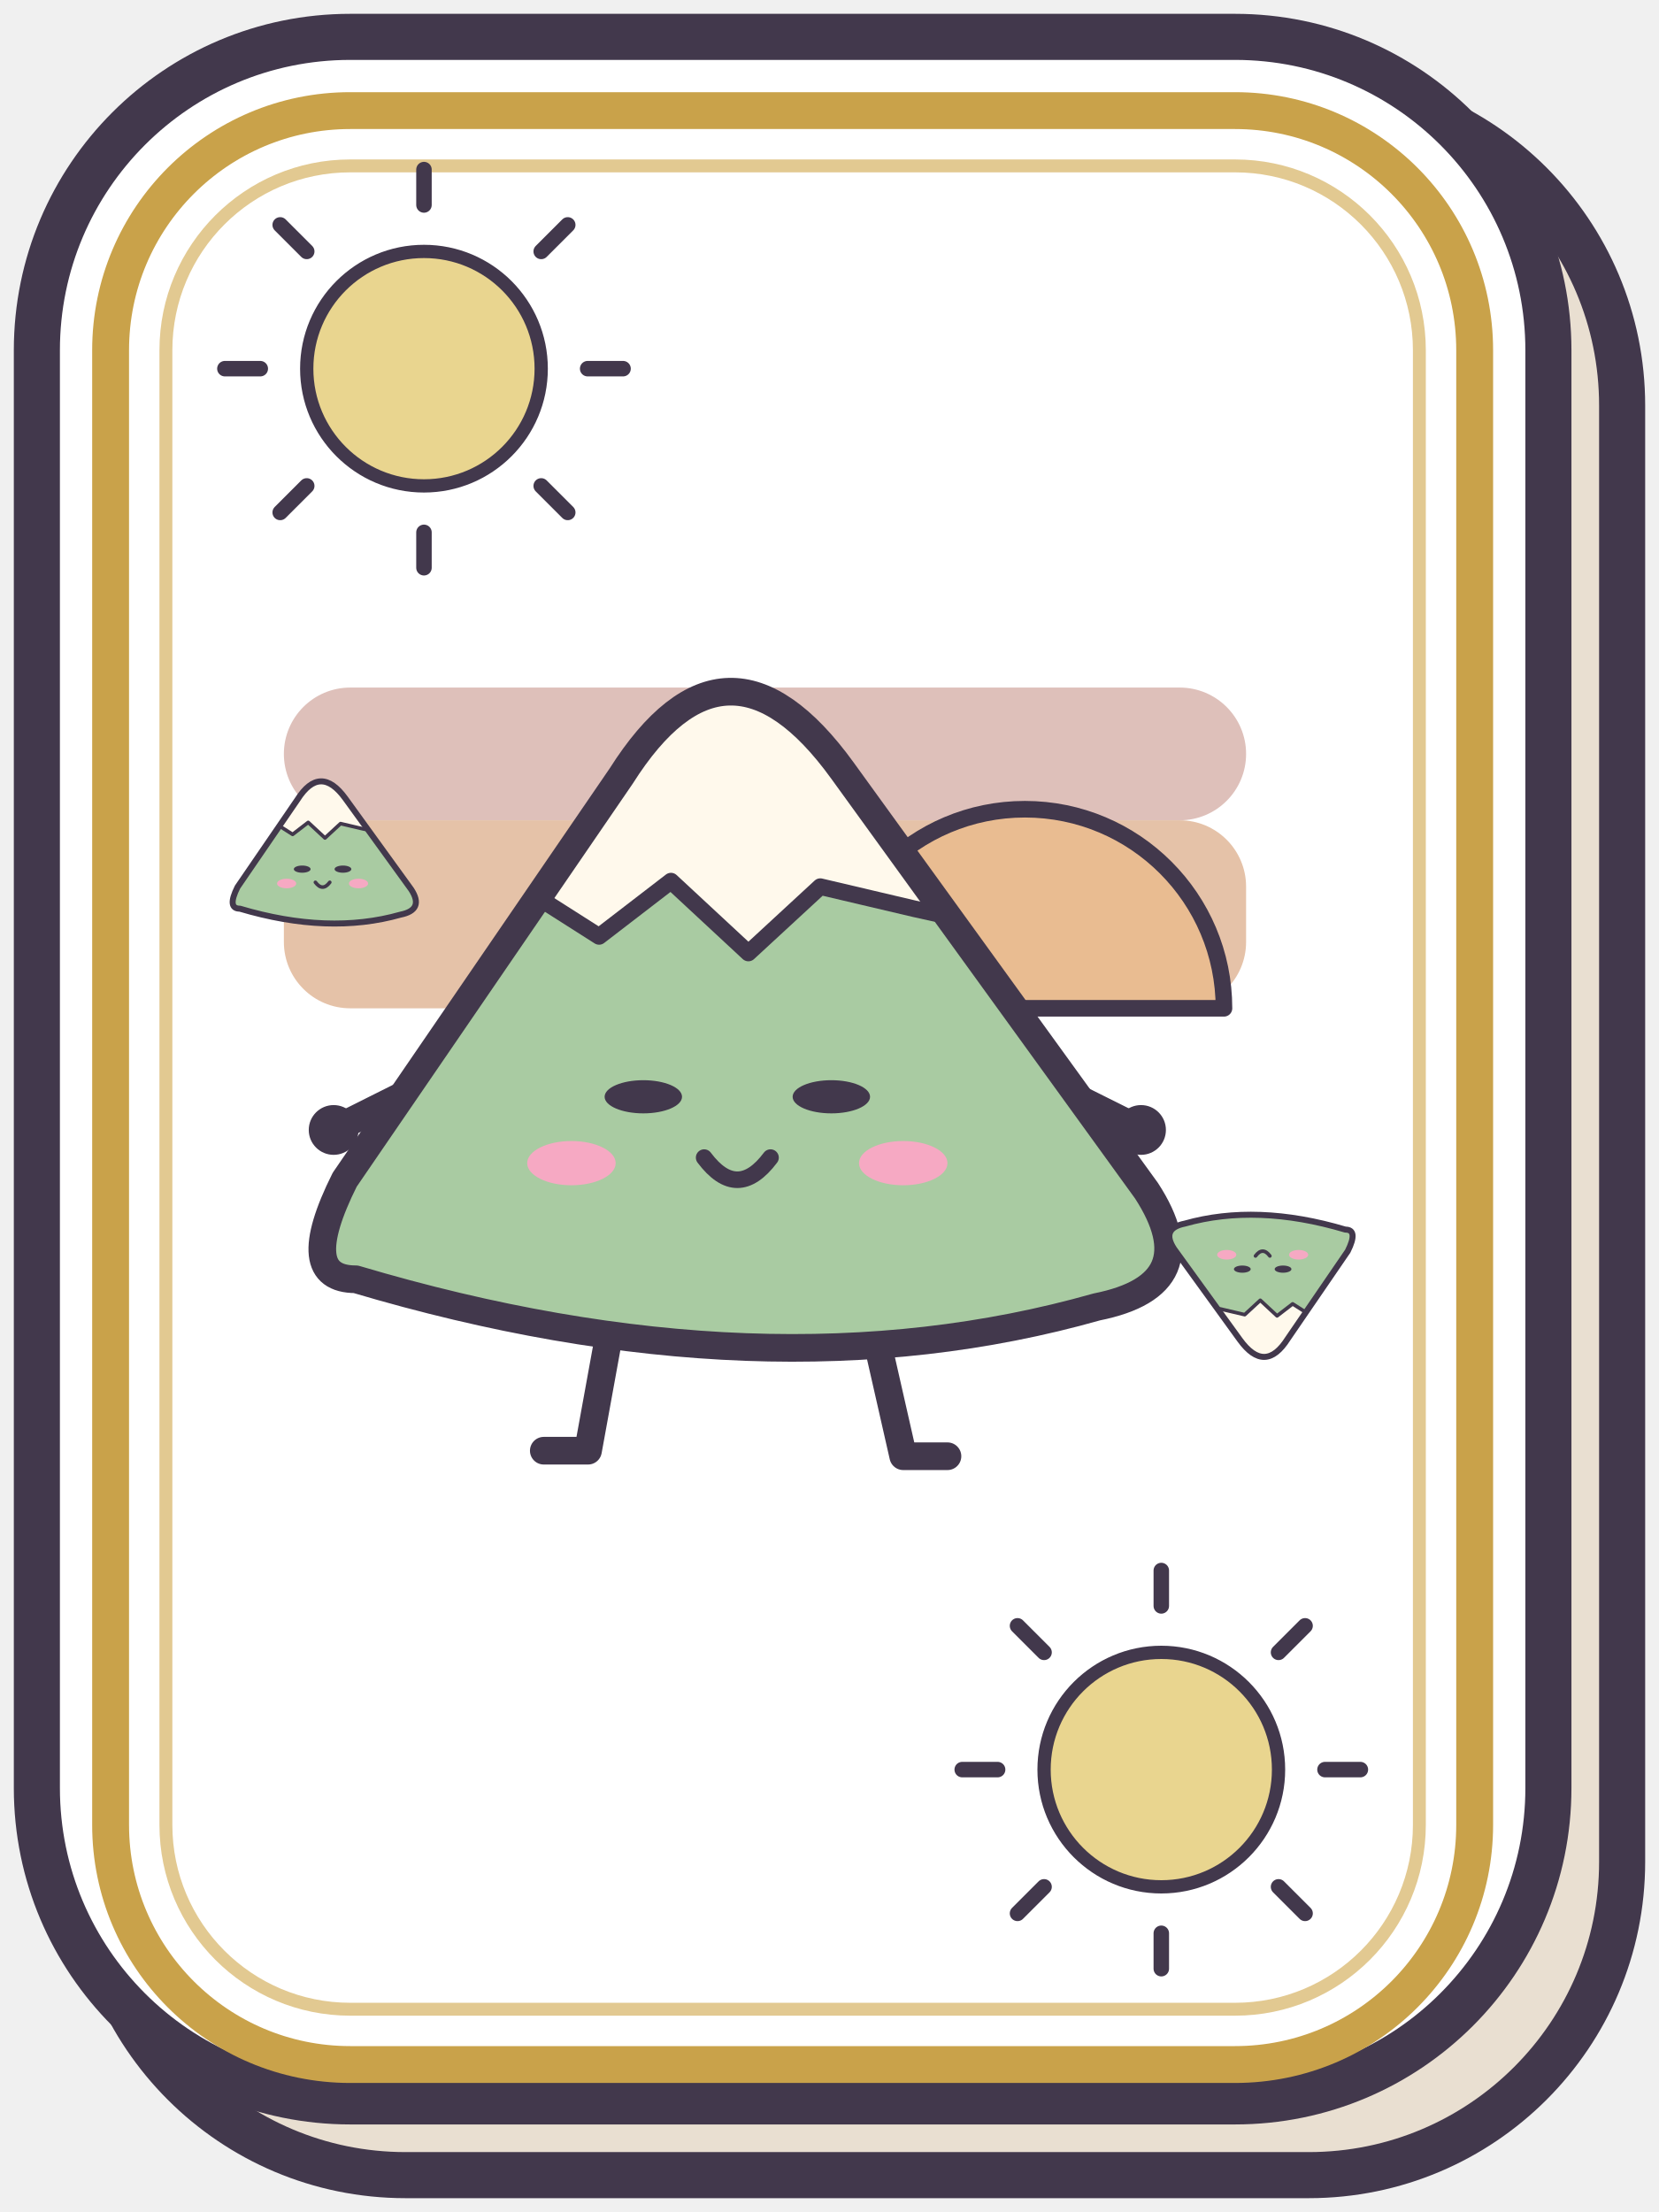
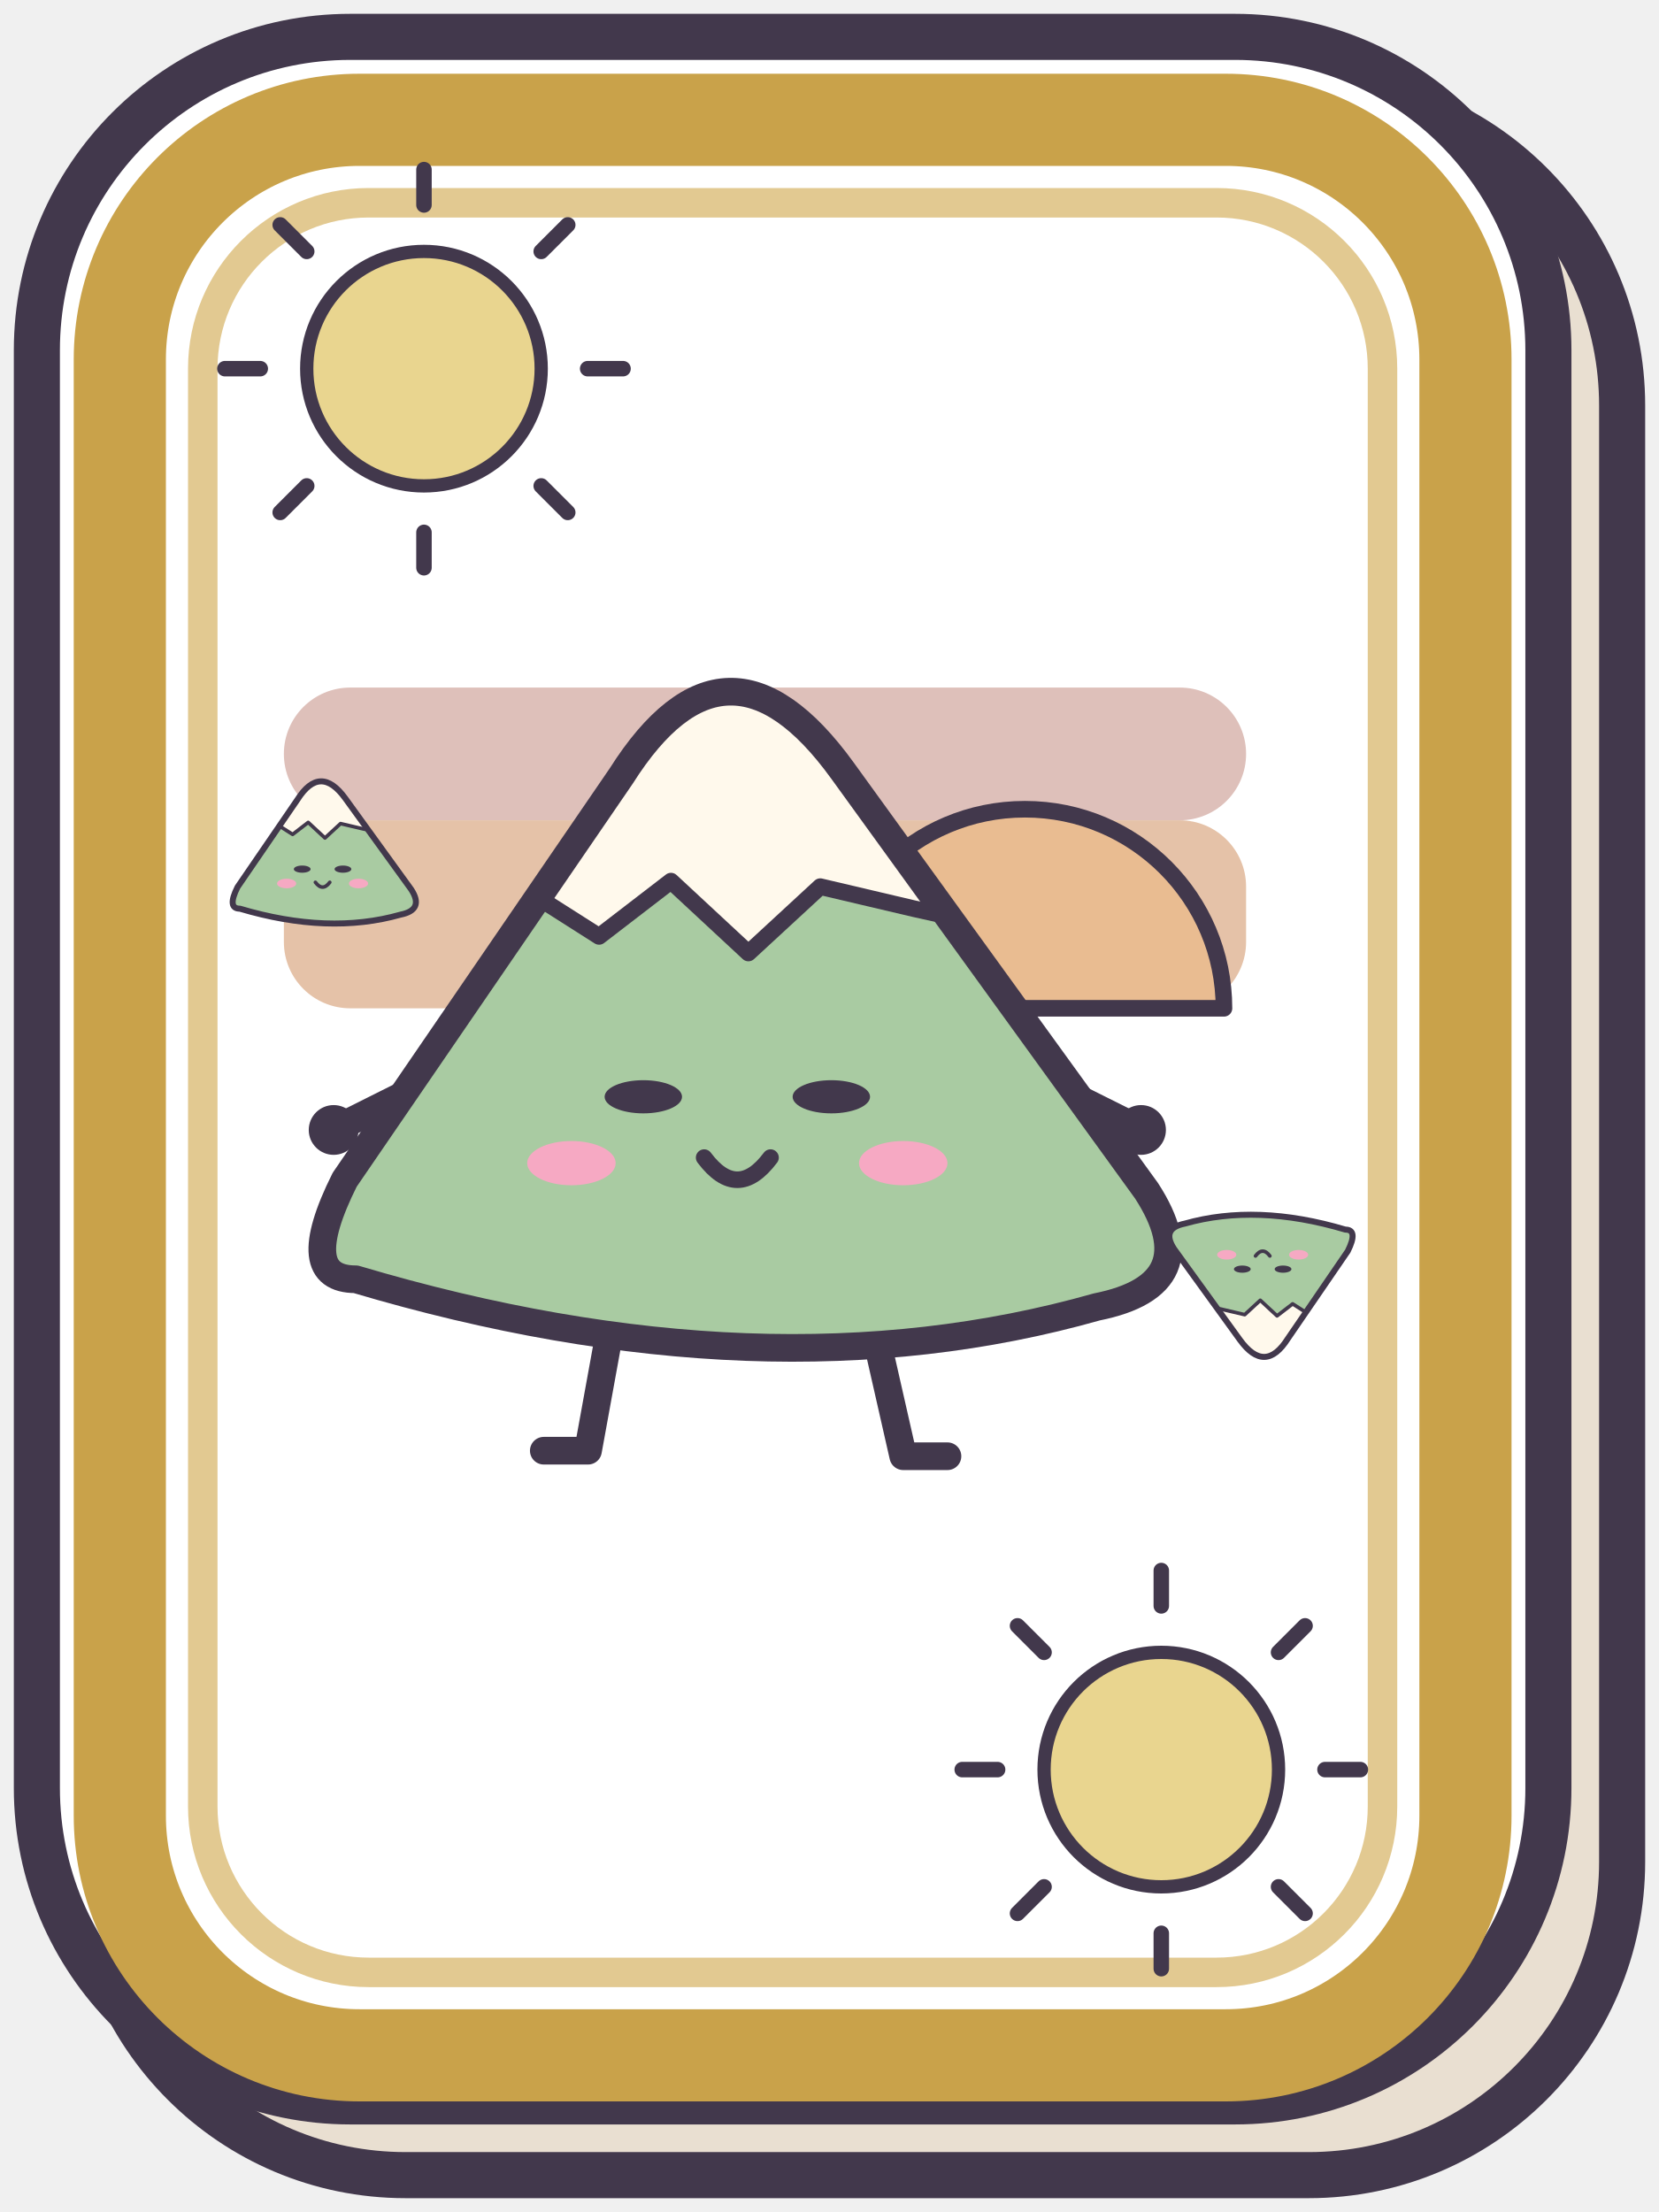
<svg xmlns="http://www.w3.org/2000/svg" viewBox="0 0 120 160">
  <defs>
    <clipPath id="mountain-snow-clip" clipPathUnits="userSpaceOnUse">
      <path d="M31 143 Q20 143 29 125 L79 52 Q98 22 119 51 L174 127 Q185 144 165 148 Q105 165 31 143Z" transform="translate(0.0 0.0)" />
    </clipPath>
    <clipPath id="candy-colour-clip">
      <path d="M49 145 C14 145 13 101 39 91 C29 63 58 42 81 53 C96 24 137 38 140 64 C171 58 190 91 174 111 C197 139 166 158 144 148 C124 167 95 159 84 150 C73 158 57 157 49 145Z" />
    </clipPath>
  </defs>
  <defs>
    <g id="sakura-ornament">
      <path d="M0 0 C-13 -7 -13 -20 -6 -23 L0 -18 L6 -23 C13 -20 13 -7 0 0Z" transform="rotate(0)" fill="#F6A9C3" stroke="#42384C" stroke-width="5" stroke-linecap="round" stroke-linejoin="round" />
      <path d="M0 0 C-13 -7 -13 -20 -6 -23 L0 -18 L6 -23 C13 -20 13 -7 0 0Z" transform="rotate(72)" fill="#F6A9C3" stroke="#42384C" stroke-width="5" stroke-linecap="round" stroke-linejoin="round" />
      <path d="M0 0 C-13 -7 -13 -20 -6 -23 L0 -18 L6 -23 C13 -20 13 -7 0 0Z" transform="rotate(144)" fill="#F6A9C3" stroke="#42384C" stroke-width="5" stroke-linecap="round" stroke-linejoin="round" />
      <path d="M0 0 C-13 -7 -13 -20 -6 -23 L0 -18 L6 -23 C13 -20 13 -7 0 0Z" transform="rotate(216)" fill="#F6A9C3" stroke="#42384C" stroke-width="5" stroke-linecap="round" stroke-linejoin="round" />
      <path d="M0 0 C-13 -7 -13 -20 -6 -23 L0 -18 L6 -23 C13 -20 13 -7 0 0Z" transform="rotate(288)" fill="#F6A9C3" stroke="#42384C" stroke-width="5" stroke-linecap="round" stroke-linejoin="round" />
      <circle r="4" fill="#FFF9EC" stroke="#42384C" stroke-width="3" />
    </g>
    <path id="mountain-outline" d="M31 143 Q20 143 29 125 L79 52 Q98 22 119 51 L174 127 Q185 144 165 148 Q105 165 31 143Z" />
    <g id="n1" fill="none" stroke-linecap="round" stroke-linejoin="round">
      <g transform="translate(1.3 1.8)" stroke="currentColor" stroke-width="7">
        <path d="M3 6 Q6 5 8 2 V20 M4 20 H12" transform="translate(0 0)" />
      </g>
      <g stroke="#FFFFFF" stroke-width="7">
        <path d="M3 6 Q6 5 8 2 V20 M4 20 H12" transform="translate(0 0)" />
      </g>
      <g stroke="#42384C" stroke-width="4.2">
        <path d="M3 6 Q6 5 8 2 V20 M4 20 H12" transform="translate(0 0)" />
      </g>
    </g>
    <g id="n2" fill="none" stroke-linecap="round" stroke-linejoin="round">
      <g transform="translate(1.3 1.8)" stroke="currentColor" stroke-width="7">
        <path d="M2 6 C3 0 13 1 13 7 C13 11 4 14 2 20 H14" transform="translate(0 0)" />
      </g>
      <g stroke="#FFFFFF" stroke-width="7">
        <path d="M2 6 C3 0 13 1 13 7 C13 11 4 14 2 20 H14" transform="translate(0 0)" />
      </g>
      <g stroke="#42384C" stroke-width="4.2">
        <path d="M2 6 C3 0 13 1 13 7 C13 11 4 14 2 20 H14" transform="translate(0 0)" />
      </g>
    </g>
    <g id="n3" fill="none" stroke-linecap="round" stroke-linejoin="round">
      <g transform="translate(1.3 1.8)" stroke="currentColor" stroke-width="7">
        <path d="M2 3 C15 -1 16 10 7 10 C17 10 15 23 2 19" transform="translate(0 0)" />
      </g>
      <g stroke="#FFFFFF" stroke-width="7">
        <path d="M2 3 C15 -1 16 10 7 10 C17 10 15 23 2 19" transform="translate(0 0)" />
      </g>
      <g stroke="#42384C" stroke-width="4.2">
        <path d="M2 3 C15 -1 16 10 7 10 C17 10 15 23 2 19" transform="translate(0 0)" />
      </g>
    </g>
    <g id="n4" fill="none" stroke-linecap="round" stroke-linejoin="round">
      <g transform="translate(1.3 1.8)" stroke="currentColor" stroke-width="7">
        <path d="M10 20 V2 L1 14 H15" transform="translate(0 0)" />
      </g>
      <g stroke="#FFFFFF" stroke-width="7">
        <path d="M10 20 V2 L1 14 H15" transform="translate(0 0)" />
      </g>
      <g stroke="#42384C" stroke-width="4.2">
        <path d="M10 20 V2 L1 14 H15" transform="translate(0 0)" />
      </g>
    </g>
    <g id="n5" fill="none" stroke-linecap="round" stroke-linejoin="round">
      <g transform="translate(1.3 1.8)" stroke="currentColor" stroke-width="7">
        <path d="M13 2 H3 L2 10 C15 6 18 23 2 19" transform="translate(0 0)" />
      </g>
      <g stroke="#FFFFFF" stroke-width="7">
        <path d="M13 2 H3 L2 10 C15 6 18 23 2 19" transform="translate(0 0)" />
      </g>
      <g stroke="#42384C" stroke-width="4.2">
        <path d="M13 2 H3 L2 10 C15 6 18 23 2 19" transform="translate(0 0)" />
      </g>
    </g>
    <g id="n6" fill="none" stroke-linecap="round" stroke-linejoin="round">
      <g transform="translate(1.3 1.8)" stroke="currentColor" stroke-width="7">
        <path d="M12 2 C2 3 -1 19 7 20 C16 21 16 8 7 10 L3 12" transform="translate(0 0)" />
      </g>
      <g stroke="#FFFFFF" stroke-width="7">
        <path d="M12 2 C2 3 -1 19 7 20 C16 21 16 8 7 10 L3 12" transform="translate(0 0)" />
      </g>
      <g stroke="#42384C" stroke-width="4.2">
        <path d="M12 2 C2 3 -1 19 7 20 C16 21 16 8 7 10 L3 12" transform="translate(0 0)" />
      </g>
    </g>
    <g id="n7" fill="none" stroke-linecap="round" stroke-linejoin="round">
      <g transform="translate(1.3 1.8)" stroke="currentColor" stroke-width="7">
        <path d="M1 2 H14 Q9 10 6 20" transform="translate(0 0)" />
      </g>
      <g stroke="#FFFFFF" stroke-width="7">
        <path d="M1 2 H14 Q9 10 6 20" transform="translate(0 0)" />
      </g>
      <g stroke="#42384C" stroke-width="4.2">
        <path d="M1 2 H14 Q9 10 6 20" transform="translate(0 0)" />
      </g>
    </g>
    <g id="n8" fill="none" stroke-linecap="round" stroke-linejoin="round">
      <g transform="translate(1.3 1.8)" stroke="currentColor" stroke-width="7">
        <path d="M7 10 C-2 9 0 1 7 2 C15 1 17 9 7 10 C-3 11 -1 21 7 20 C17 21 18 11 7 10Z" transform="translate(0 0)" />
      </g>
      <g stroke="#FFFFFF" stroke-width="7">
        <path d="M7 10 C-2 9 0 1 7 2 C15 1 17 9 7 10 C-3 11 -1 21 7 20 C17 21 18 11 7 10Z" transform="translate(0 0)" />
      </g>
      <g stroke="#42384C" stroke-width="4.2">
        <path d="M7 10 C-2 9 0 1 7 2 C15 1 17 9 7 10 C-3 11 -1 21 7 20 C17 21 18 11 7 10Z" transform="translate(0 0)" />
      </g>
    </g>
    <g id="n9" fill="none" stroke-linecap="round" stroke-linejoin="round">
      <g transform="translate(1.3 1.8)" stroke="currentColor" stroke-width="7">
        <path d="M12 10 C1 15 -2 1 7 2 C17 1 15 18 3 20" transform="translate(0 0)" />
      </g>
      <g stroke="#FFFFFF" stroke-width="7">
        <path d="M12 10 C1 15 -2 1 7 2 C17 1 15 18 3 20" transform="translate(0 0)" />
      </g>
      <g stroke="#42384C" stroke-width="4.2">
        <path d="M12 10 C1 15 -2 1 7 2 C17 1 15 18 3 20" transform="translate(0 0)" />
      </g>
    </g>
    <g id="n10" fill="none" stroke-linecap="round" stroke-linejoin="round">
      <g transform="translate(1.3 1.8)" stroke="currentColor" stroke-width="7">
        <path d="M3 6 Q6 5 8 2 V20 M4 20 H12" transform="translate(0 0)" />
        <path d="M7 2 C0 2 0 20 7 20 C14 20 14 2 7 2Z" transform="translate(18 0)" />
      </g>
      <g stroke="#FFFFFF" stroke-width="7">
        <path d="M3 6 Q6 5 8 2 V20 M4 20 H12" transform="translate(0 0)" />
        <path d="M7 2 C0 2 0 20 7 20 C14 20 14 2 7 2Z" transform="translate(18 0)" />
      </g>
      <g stroke="#42384C" stroke-width="4.2">
        <path d="M3 6 Q6 5 8 2 V20 M4 20 H12" transform="translate(0 0)" />
        <path d="M7 2 C0 2 0 20 7 20 C14 20 14 2 7 2Z" transform="translate(18 0)" />
      </g>
    </g>
    <g id="n11" fill="none" stroke-linecap="round" stroke-linejoin="round">
      <g transform="translate(1.3 1.8)" stroke="currentColor" stroke-width="7">
        <path d="M3 6 Q6 5 8 2 V20 M4 20 H12" transform="translate(0 0)" />
        <path d="M3 6 Q6 5 8 2 V20 M4 20 H12" transform="translate(18 0)" />
      </g>
      <g stroke="#FFFFFF" stroke-width="7">
        <path d="M3 6 Q6 5 8 2 V20 M4 20 H12" transform="translate(0 0)" />
        <path d="M3 6 Q6 5 8 2 V20 M4 20 H12" transform="translate(18 0)" />
      </g>
      <g stroke="#42384C" stroke-width="4.2">
        <path d="M3 6 Q6 5 8 2 V20 M4 20 H12" transform="translate(0 0)" />
        <path d="M3 6 Q6 5 8 2 V20 M4 20 H12" transform="translate(18 0)" />
      </g>
    </g>
    <g id="n12" fill="none" stroke-linecap="round" stroke-linejoin="round">
      <g transform="translate(1.3 1.8)" stroke="currentColor" stroke-width="7">
        <path d="M3 6 Q6 5 8 2 V20 M4 20 H12" transform="translate(0 0)" />
        <path d="M2 6 C3 0 13 1 13 7 C13 11 4 14 2 20 H14" transform="translate(18 0)" />
      </g>
      <g stroke="#FFFFFF" stroke-width="7">
        <path d="M3 6 Q6 5 8 2 V20 M4 20 H12" transform="translate(0 0)" />
        <path d="M2 6 C3 0 13 1 13 7 C13 11 4 14 2 20 H14" transform="translate(18 0)" />
      </g>
      <g stroke="#42384C" stroke-width="4.2">
        <path d="M3 6 Q6 5 8 2 V20 M4 20 H12" transform="translate(0 0)" />
        <path d="M2 6 C3 0 13 1 13 7 C13 11 4 14 2 20 H14" transform="translate(18 0)" />
      </g>
    </g>
    <g id="n13" fill="none" stroke-linecap="round" stroke-linejoin="round">
      <g transform="translate(1.3 1.8)" stroke="currentColor" stroke-width="7">
        <path d="M3 6 Q6 5 8 2 V20 M4 20 H12" transform="translate(0 0)" />
        <path d="M2 3 C15 -1 16 10 7 10 C17 10 15 23 2 19" transform="translate(18 0)" />
      </g>
      <g stroke="#FFFFFF" stroke-width="7">
        <path d="M3 6 Q6 5 8 2 V20 M4 20 H12" transform="translate(0 0)" />
        <path d="M2 3 C15 -1 16 10 7 10 C17 10 15 23 2 19" transform="translate(18 0)" />
      </g>
      <g stroke="#42384C" stroke-width="4.2">
        <path d="M3 6 Q6 5 8 2 V20 M4 20 H12" transform="translate(0 0)" />
        <path d="M2 3 C15 -1 16 10 7 10 C17 10 15 23 2 19" transform="translate(18 0)" />
      </g>
    </g>
    <g id="sakura-sparkle-face">
      <ellipse cx="83" cy="110" rx="6" ry="8" fill="#42384C" />
      <circle cx="81" cy="107" r="2.5" fill="#FFFFFF" />
      <circle cx="85" cy="113" r="1.5" fill="#FFFFFF" />
      <path d="M86 104 Q93 99 92 94" stroke="#42384C" stroke-width="2.5" stroke-linecap="round" />
      <ellipse cx="117" cy="110" rx="6" ry="8" fill="#42384C" />
      <circle cx="115" cy="107" r="2.5" fill="#FFFFFF" />
      <circle cx="119" cy="113" r="1.5" fill="#FFFFFF" />
      <path d="M120 104 Q127 99 126 94" stroke="#42384C" stroke-width="2.5" stroke-linecap="round" />
      <ellipse cx="70" cy="122" rx="8" ry="4" fill="#F6A9C3" />
      <ellipse cx="130" cy="122" rx="8" ry="4" fill="#F6A9C3" />
      <path d="M94 121 Q100 129 106 121" fill="none" stroke="#42384C" stroke-width="3" stroke-linecap="round" stroke-linejoin="round" />
    </g>
    <g id="sparkles">
      <path d="M36 60 V80 M26 70 H46 M162 117 V133 M154 125 H170 M149 45 V57 M143 51 H155" fill="#E9D58F" stroke="#42384C" stroke-width="3" stroke-linecap="round" stroke-linejoin="round" />
    </g>
    <g id="rain">
      <path d="M53 60 l-5 12" fill="#ADCBD9" stroke="#42384C" stroke-width="4" stroke-linecap="round" stroke-linejoin="round" />
      <path d="M91 71 l-5 12" fill="#ADCBD9" stroke="#42384C" stroke-width="4" stroke-linecap="round" stroke-linejoin="round" />
      <path d="M139 61 l-5 12" fill="#ADCBD9" stroke="#42384C" stroke-width="4" stroke-linecap="round" stroke-linejoin="round" />
      <path d="M163 81 l-5 12" fill="#ADCBD9" stroke="#42384C" stroke-width="4" stroke-linecap="round" stroke-linejoin="round" />
    </g>
    <g id="bean-body">
      <path d="M76 125 l-9 5 M88 152 v10 h-6 M112 152 v10 h6" fill="none" stroke="#42384C" stroke-width="4" stroke-linecap="round" stroke-linejoin="round" />
      <path d="M84 99 C65 106 70 152 94 155 C122 160 133 142 123 123 C119 115 127 99 111 96 Q94 89 84 99Z" fill="#FFF9EC" stroke="#42384C" stroke-width="4" stroke-linecap="round" stroke-linejoin="round" />
      <g transform="translate(0 12)">
        <ellipse cx="83" cy="110" rx="6" ry="8" fill="#42384C" />
        <circle cx="81" cy="107" r="2.5" fill="#FFFFFF" />
        <circle cx="85" cy="113" r="1.5" fill="#FFFFFF" />
        <path d="M86 104 Q93 99 92 94" stroke="#42384C" stroke-width="2.5" stroke-linecap="round" />
        <ellipse cx="117" cy="110" rx="6" ry="8" fill="#42384C" />
        <circle cx="115" cy="107" r="2.5" fill="#FFFFFF" />
        <circle cx="119" cy="113" r="1.5" fill="#FFFFFF" />
        <path d="M120 104 Q127 99 126 94" stroke="#42384C" stroke-width="2.5" stroke-linecap="round" />
        <ellipse cx="70" cy="122" rx="8" ry="4" fill="#F6A9C3" />
        <ellipse cx="130" cy="122" rx="8" ry="4" fill="#F6A9C3" />
        <path d="M94 121 Q100 129 106 121" fill="none" stroke="#42384C" stroke-width="3" stroke-linecap="round" stroke-linejoin="round" />
      </g>
    </g>
  </defs>
  <g transform="scale(1.333333)">
    <g id="special-4-13">
      <g transform="translate(0.0 0.0) translate(0.0 0.0) scale(1.0 1.0) translate(-0.0 -0.0)">
        <rect x="5" y="5" width="83" height="113" rx="17" fill="#E9DFD1" stroke="#42384C" stroke-width="2.5" />
        <rect x="2" y="2" width="82" height="112" rx="17" fill="#FFFFFF" stroke="#42384C" stroke-width="2.5" />
      </g>
-       <rect x="6" y="6" width="74" height="106" rx="13" fill="none" stroke="#C9A24A" stroke-width="2" />
-       <rect x="9" y="9" width="68" height="100" rx="10" fill="none" stroke="#E2C991" stroke-width=".7" />
+       <rect x="6.5" y="6.5" width="73" height="105" rx="13" fill="none" stroke="#C9A24A" stroke-width="5" />
+       <rect x="11" y="11" width="64" height="96" rx="9" fill="none" stroke="#E2C991" stroke-width="1.6" />
      <g transform="translate(10.0 26.0) translate(0.0 0.5) scale(0.3 0.3) translate(-0.0 -0.0)">
        <g stroke-linecap="round" stroke-linejoin="round">
          <rect x="18" y="36" width="174" height="24" rx="12" fill="#DEC0BA" />
          <rect x="18" y="60" width="174" height="34" rx="12" fill="#E5C2A8" />
          <path d="M116 94 A36 36 0 0 1 188 94Z" fill="#E9BC91" stroke="#42384C" stroke-width="3" />
          <g transform="translate(0.0 0.0) translate(0.0 0.0) scale(1.0 1.0) translate(-0.0 -0.0)">
            <path d="M43 108 L27 116 M157 108 L173 116 M77 152 L73 174 H65 M125 153 L130 175 H138" fill="none" stroke="#42384C" stroke-width="5" stroke-linecap="round" stroke-linejoin="round" />
            <circle cx="27" cy="116" r="4.5" fill="#42384C" />
            <circle cx="173" cy="116" r="4.5" fill="#42384C" />
            <g transform="translate(0.0 0.0) translate(0.0 0.0) scale(1.0 1.0) translate(-0.0 -0.0)">
              <path d="M31 143 Q20 143 29 125 L79 52 Q98 22 119 51 L174 127 Q185 144 165 148 Q105 165 31 143Z" fill="#A9CBA2" transform="translate(0.0 0.0)" />
              <g clip-path="url(#mountain-snow-clip)">
                <path d="M50 0 H150 V80 L132 76 L115 72 L102 84 L88 71 L75 81 L64 74 L50 65Z" fill="#FFF9EC" />
                <path d="M50 65 L64 74 L75 81 L88 71 L102 84 L115 72 L132 76 L150 80" fill="none" stroke="#42384C" stroke-width="3" stroke-linecap="round" stroke-linejoin="round" />
              </g>
              <ellipse cx="83" cy="110" rx="7" ry="3" fill="#42384C" />
              <ellipse cx="117" cy="110" rx="7" ry="3" fill="#42384C" />
              <ellipse cx="70" cy="122" rx="8" ry="4" fill="#F6A9C3" />
              <ellipse cx="130" cy="122" rx="8" ry="4" fill="#F6A9C3" />
              <path d="M94 121 Q100 129 106 121" fill="none" stroke="#42384C" stroke-width="3" stroke-linecap="round" stroke-linejoin="round" />
              <path d="M31 143 Q20 143 29 125 L79 52 Q98 22 119 51 L174 127 Q185 144 165 148 Q105 165 31 143Z" fill="none" stroke="#42384C" stroke-width="5" stroke-linecap="round" stroke-linejoin="round" transform="translate(0.0 0.0)" />
            </g>
          </g>
        </g>
      </g>
      <g transform="translate(9.0 8.0) translate(2.0 0.0) scale(0.12 0.12) translate(-0.0 -0.0)">
        <g transform="translate(0.0 0.0) translate(0.0 0.0) scale(1.0 1.0) translate(-0.0 -0.0)">
          <path d="M100 26 V10 M100 174 V190 M26 100 H10 M174 100 H190 M47 47 L35 35 M153 47 L165 35 M47 153 L35 165 M153 153 L165 165" fill="none" stroke="#42384C" stroke-width="7" stroke-linecap="round" stroke-linejoin="round" />
          <circle cx="100" cy="100" r="53" fill="#E9D58F" stroke="#42384C" stroke-width="6" />
        </g>
      </g>
      <g transform="translate(11.0 40.0) translate(0.0 0.0) scale(0.065 0.065) translate(-0.0 -0.0)">
        <path d="M31 143 Q20 143 29 125 L79 52 Q98 22 119 51 L174 127 Q185 144 165 148 Q105 165 31 143Z" fill="#A9CBA2" transform="translate(0.0 0.0)" />
        <g clip-path="url(#mountain-snow-clip)">
          <path d="M50 0 H150 V80 L132 76 L115 72 L102 84 L88 71 L75 81 L64 74 L50 65Z" fill="#FFF9EC" />
          <path d="M50 65 L64 74 L75 81 L88 71 L102 84 L115 72 L132 76 L150 80" fill="none" stroke="#42384C" stroke-width="3" stroke-linecap="round" stroke-linejoin="round" />
        </g>
        <ellipse cx="83" cy="110" rx="7" ry="3" fill="#42384C" />
        <ellipse cx="117" cy="110" rx="7" ry="3" fill="#42384C" />
        <ellipse cx="70" cy="122" rx="8" ry="4" fill="#F6A9C3" />
        <ellipse cx="130" cy="122" rx="8" ry="4" fill="#F6A9C3" />
        <path d="M94 121 Q100 129 106 121" fill="none" stroke="#42384C" stroke-width="3" stroke-linecap="round" stroke-linejoin="round" />
        <path d="M31 143 Q20 143 29 125 L79 52 Q98 22 119 51 L174 127 Q185 144 165 148 Q105 165 31 143Z" fill="none" stroke="#42384C" stroke-width="5" stroke-linecap="round" stroke-linejoin="round" transform="translate(0.0 0.0)" />
      </g>
      <g transform="rotate(180 43 58)">
        <g transform="translate(9.0 8.0) translate(2.0 0.0) scale(0.12 0.12) translate(-0.0 -0.0)">
          <g transform="translate(0.0 0.0) translate(0.0 0.0) scale(1.0 1.0) translate(-0.0 -0.0)">
            <path d="M100 26 V10 M100 174 V190 M26 100 H10 M174 100 H190 M47 47 L35 35 M153 47 L165 35 M47 153 L35 165 M153 153 L165 165" fill="none" stroke="#42384C" stroke-width="7" stroke-linecap="round" stroke-linejoin="round" />
            <circle cx="100" cy="100" r="53" fill="#E9D58F" stroke="#42384C" stroke-width="6" />
          </g>
        </g>
        <g transform="translate(11.0 40.0) translate(0.0 0.0) scale(0.065 0.065) translate(-0.0 -0.0)">
          <path d="M31 143 Q20 143 29 125 L79 52 Q98 22 119 51 L174 127 Q185 144 165 148 Q105 165 31 143Z" fill="#A9CBA2" transform="translate(0.0 0.0)" />
          <g clip-path="url(#mountain-snow-clip)">
            <path d="M50 0 H150 V80 L132 76 L115 72 L102 84 L88 71 L75 81 L64 74 L50 65Z" fill="#FFF9EC" />
            <path d="M50 65 L64 74 L75 81 L88 71 L102 84 L115 72 L132 76 L150 80" fill="none" stroke="#42384C" stroke-width="3" stroke-linecap="round" stroke-linejoin="round" />
          </g>
          <ellipse cx="83" cy="110" rx="7" ry="3" fill="#42384C" />
          <ellipse cx="117" cy="110" rx="7" ry="3" fill="#42384C" />
          <ellipse cx="70" cy="122" rx="8" ry="4" fill="#F6A9C3" />
          <ellipse cx="130" cy="122" rx="8" ry="4" fill="#F6A9C3" />
          <path d="M94 121 Q100 129 106 121" fill="none" stroke="#42384C" stroke-width="3" stroke-linecap="round" stroke-linejoin="round" />
          <path d="M31 143 Q20 143 29 125 L79 52 Q98 22 119 51 L174 127 Q185 144 165 148 Q105 165 31 143Z" fill="none" stroke="#42384C" stroke-width="5" stroke-linecap="round" stroke-linejoin="round" transform="translate(0.0 0.0)" />
        </g>
      </g>
    </g>
  </g>
</svg>
